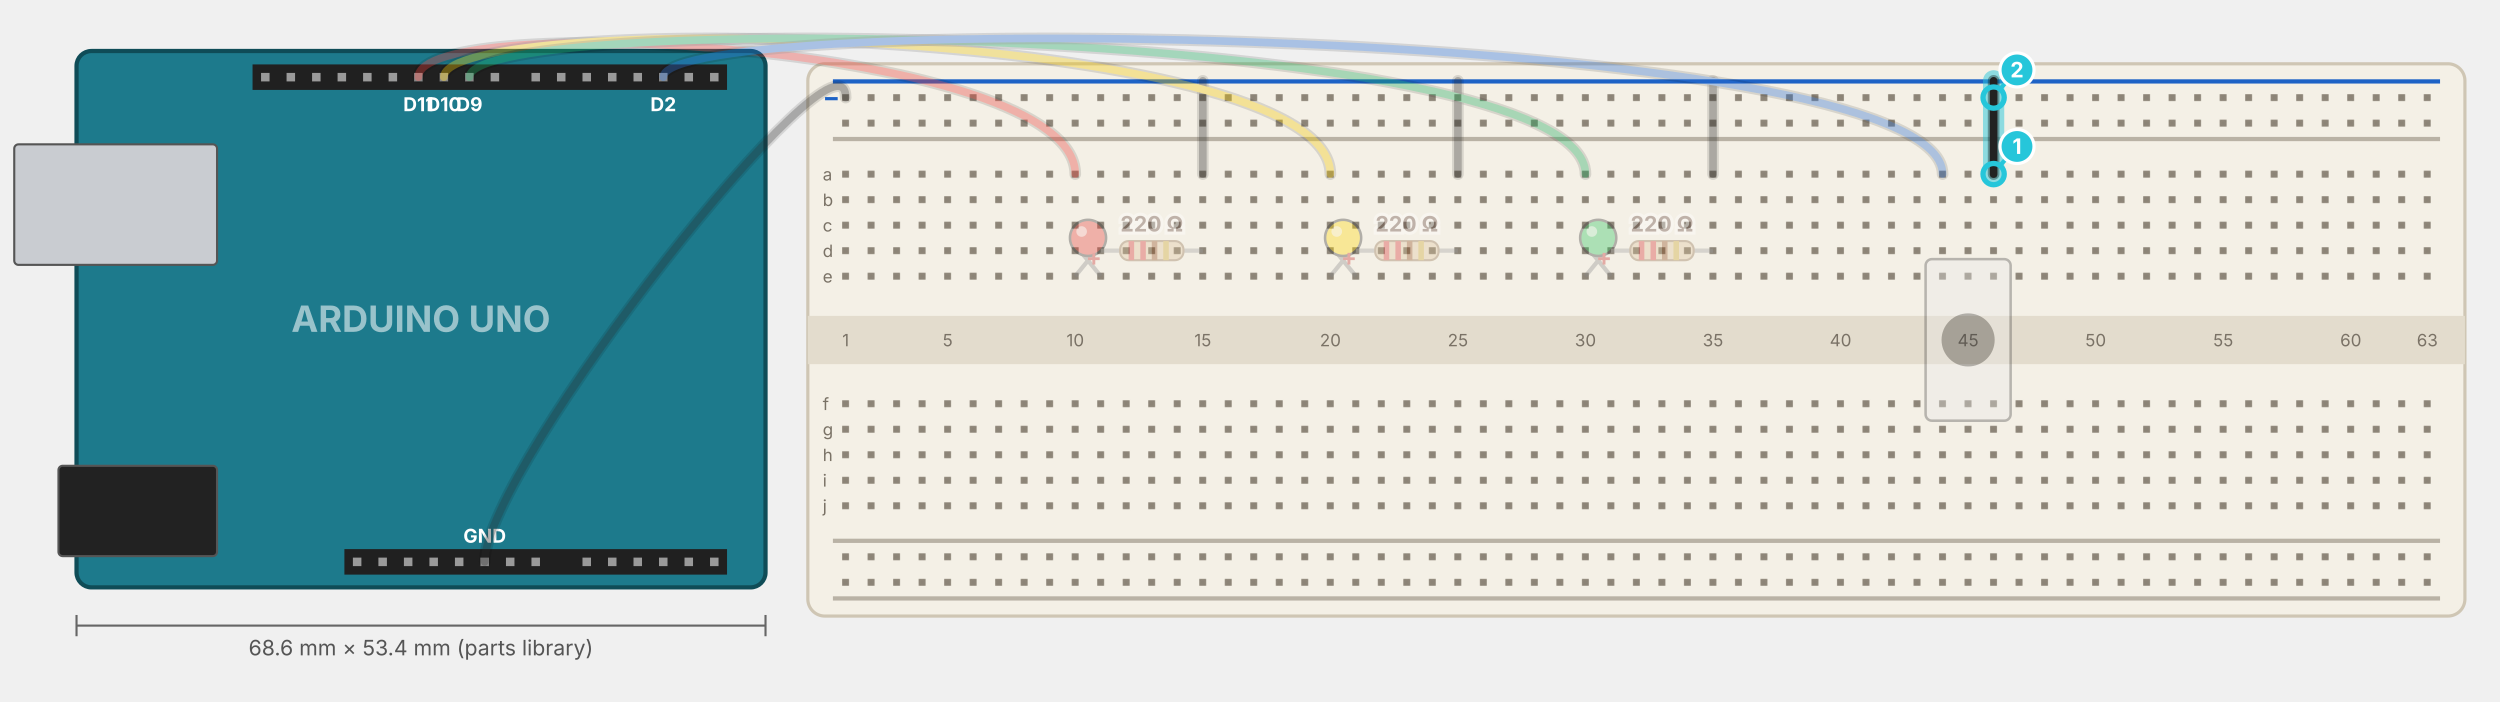
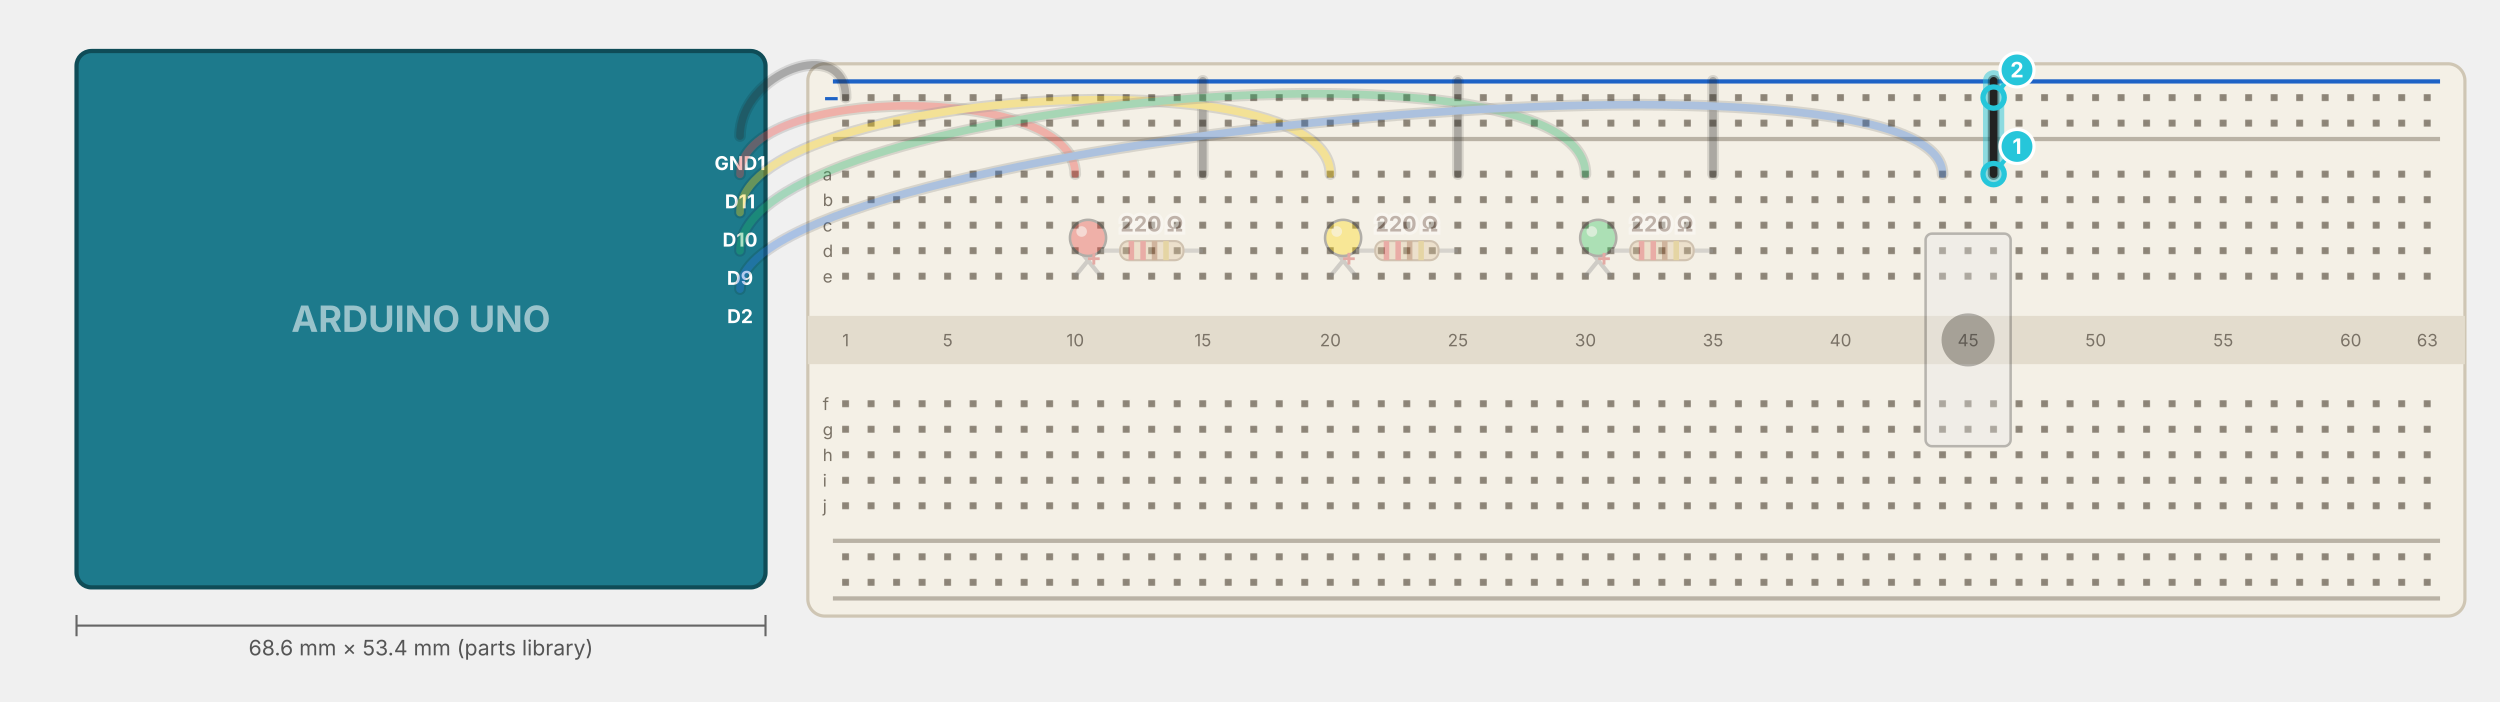
<svg xmlns="http://www.w3.org/2000/svg" viewBox="0 0 1176 330" font-family="system-ui,-apple-system,Segoe UI,sans-serif">
  <rect x="36" y="24" width="324.1" height="252.3" rx="7" fill="#1d7a8c" stroke="#0f4c57" stroke-width="2" />
-   <rect x="6.7" y="67.9" width="95.4" height="56.7" rx="2" fill="#c9ccd1" stroke="#555" />
-   <rect x="27.5" y="219.1" width="74.6" height="42.5" rx="2" fill="#222" stroke="#555" />
-   <rect x="118.8" y="30.3" width="223.2" height="12.0" fill="#202020" />
-   <rect x="162.0" y="258.3" width="180.0" height="12.0" fill="#202020" />
-   <rect x="166.0" y="262.3" width="4" height="4" fill="#9a9a9a" />
-   <rect x="178.0" y="262.3" width="4" height="4" fill="#9a9a9a" />
-   <rect x="190.0" y="262.3" width="4" height="4" fill="#9a9a9a" />
-   <rect x="202.0" y="262.3" width="4" height="4" fill="#9a9a9a" />
-   <rect x="214.0" y="262.3" width="4" height="4" fill="#9a9a9a" />
-   <rect x="226.0" y="262.3" width="4" height="4" fill="#9a9a9a" />
-   <rect x="238.0" y="262.3" width="4" height="4" fill="#9a9a9a" />
-   <rect x="250.0" y="262.3" width="4" height="4" fill="#9a9a9a" />
-   <rect x="274.0" y="262.3" width="4" height="4" fill="#9a9a9a" />
-   <rect x="286.0" y="262.3" width="4" height="4" fill="#9a9a9a" />
-   <rect x="298.0" y="262.3" width="4" height="4" fill="#9a9a9a" />
-   <rect x="310.0" y="262.3" width="4" height="4" fill="#9a9a9a" />
-   <rect x="322.0" y="262.3" width="4" height="4" fill="#9a9a9a" />
-   <rect x="334.0" y="262.3" width="4" height="4" fill="#9a9a9a" />
-   <rect x="334.0" y="34.3" width="4" height="4" fill="#9a9a9a" />
-   <rect x="322.0" y="34.3" width="4" height="4" fill="#9a9a9a" />
-   <rect x="310.0" y="34.3" width="4" height="4" fill="#9a9a9a" />
-   <rect x="298.0" y="34.3" width="4" height="4" fill="#9a9a9a" />
-   <rect x="286.0" y="34.3" width="4" height="4" fill="#9a9a9a" />
-   <rect x="274.0" y="34.3" width="4" height="4" fill="#9a9a9a" />
-   <rect x="262.0" y="34.3" width="4" height="4" fill="#9a9a9a" />
-   <rect x="250.0" y="34.3" width="4" height="4" fill="#9a9a9a" />
-   <rect x="230.8" y="34.3" width="4" height="4" fill="#9a9a9a" />
-   <rect x="218.8" y="34.3" width="4" height="4" fill="#9a9a9a" />
-   <rect x="206.8" y="34.3" width="4" height="4" fill="#9a9a9a" />
-   <rect x="194.8" y="34.3" width="4" height="4" fill="#9a9a9a" />
-   <rect x="182.8" y="34.3" width="4" height="4" fill="#9a9a9a" />
-   <rect x="170.8" y="34.3" width="4" height="4" fill="#9a9a9a" />
-   <rect x="158.8" y="34.3" width="4" height="4" fill="#9a9a9a" />
-   <rect x="146.8" y="34.3" width="4" height="4" fill="#9a9a9a" />
-   <rect x="134.8" y="34.3" width="4" height="4" fill="#9a9a9a" />
-   <rect x="122.8" y="34.3" width="4" height="4" fill="#9a9a9a" />
  <text x="198.0" y="156.1" text-anchor="middle" font-size="17" font-weight="700" fill="#ffffff" opacity=".55">ARDUINO UNO</text>
-   <text x="208.8" y="52.3" text-anchor="middle" font-size="9" font-weight="700" fill="#fff">D10</text>
-   <text x="196.8" y="52.3" text-anchor="middle" font-size="9" font-weight="700" fill="#fff">D11</text>
-   <text x="312.0" y="52.3" text-anchor="middle" font-size="9" font-weight="700" fill="#fff">D2</text>
-   <text x="220.8" y="52.3" text-anchor="middle" font-size="9" font-weight="700" fill="#fff">D9</text>
-   <text x="228.0" y="255.3" text-anchor="middle" font-size="9" font-weight="700" fill="#fff">GND</text>
+   <text x="348.1" y="116.0" text-anchor="middle" font-size="9" font-weight="700" fill="#fff">D10</text>
+   <text x="348.1" y="98.0" text-anchor="middle" font-size="9" font-weight="700" fill="#fff">D11</text>
+   <text x="348.1" y="152.0" text-anchor="middle" font-size="9" font-weight="700" fill="#fff">D2</text>
+   <text x="348.1" y="134.0" text-anchor="middle" font-size="9" font-weight="700" fill="#fff">D9</text>
+   <text x="348.1" y="80.0" text-anchor="middle" font-size="9" font-weight="700" fill="#fff">GND1</text>
  <path d="M36 289.283v10M360.1 289.283v10M36 294.283H360.1" stroke="#666" fill="none" />
  <text x="198.0" y="308.283" text-anchor="middle" font-size="10" fill="#555">68.6 mm × 53.4 mm (parts library)</text>
  <rect x="380" y="30" width="779.5" height="259.8" rx="8" fill="#f4f0e6" stroke="#cfc6b4" stroke-width="1.5" />
  <rect x="380" y="148.6" width="779.5" height="22.7" fill="#e3dccd" />
  <pattern id="holes" x="391.76" y="75.92" width="12" height="12" patternUnits="userSpaceOnUse">
    <rect x="4.4" y="4.4" width="3.2" height="3.2" fill="#8c8477" />
  </pattern>
  <rect x="391.8" y="75.9" width="756" height="60" fill="url(#holes)" />
  <rect x="391.8" y="183.9" width="756" height="60" fill="url(#holes)" />
  <rect x="391.8" y="51.9" width="756" height="12" fill="url(#holes)" />
  <line x1="391.8" y1="65.4" x2="1147.8" y2="65.4" stroke="#b9b2a5" stroke-width="2" />
  <rect x="391.8" y="39.9" width="756" height="12" fill="url(#holes)" />
  <line x1="391.8" y1="38.3" x2="1147.8" y2="38.3" stroke="#1e63c6" stroke-width="2" />
  <text x="387" y="49.9" font-size="12" font-weight="700" fill="#1e63c6">−</text>
  <rect x="391.8" y="256.0" width="756" height="12" fill="url(#holes)" />
  <line x1="391.8" y1="254.4" x2="1147.8" y2="254.4" stroke="#b9b2a5" stroke-width="2" />
  <rect x="391.8" y="268.0" width="756" height="12" fill="url(#holes)" />
  <line x1="391.8" y1="281.5" x2="1147.8" y2="281.5" stroke="#b9b2a5" stroke-width="2" />
  <text x="397.8" y="162.9" text-anchor="middle" font-size="8" fill="#7a7266">1</text>
  <text x="445.8" y="162.9" text-anchor="middle" font-size="8" fill="#7a7266">5</text>
  <text x="505.8" y="162.9" text-anchor="middle" font-size="8" fill="#7a7266">10</text>
  <text x="565.8" y="162.9" text-anchor="middle" font-size="8" fill="#7a7266">15</text>
  <text x="625.8" y="162.9" text-anchor="middle" font-size="8" fill="#7a7266">20</text>
  <text x="685.8" y="162.9" text-anchor="middle" font-size="8" fill="#7a7266">25</text>
  <text x="745.8" y="162.9" text-anchor="middle" font-size="8" fill="#7a7266">30</text>
  <text x="805.8" y="162.9" text-anchor="middle" font-size="8" fill="#7a7266">35</text>
  <text x="865.8" y="162.9" text-anchor="middle" font-size="8" fill="#7a7266">40</text>
  <text x="925.8" y="162.9" text-anchor="middle" font-size="8" fill="#7a7266">45</text>
  <text x="985.8" y="162.9" text-anchor="middle" font-size="8" fill="#7a7266">50</text>
  <text x="1045.8" y="162.9" text-anchor="middle" font-size="8" fill="#7a7266">55</text>
  <text x="1105.8" y="162.9" text-anchor="middle" font-size="8" fill="#7a7266">60</text>
  <text x="1141.8" y="162.9" text-anchor="middle" font-size="8" fill="#7a7266">63</text>
  <text x="387" y="84.9" font-size="8" fill="#7a7266">a</text>
  <text x="387" y="96.9" font-size="8" fill="#7a7266">b</text>
  <text x="387" y="108.9" font-size="8" fill="#7a7266">c</text>
  <text x="387" y="120.9" font-size="8" fill="#7a7266">d</text>
  <text x="387" y="132.9" font-size="8" fill="#7a7266">e</text>
  <text x="387" y="192.9" font-size="8" fill="#7a7266">f</text>
  <text x="387" y="204.9" font-size="8" fill="#7a7266">g</text>
  <text x="387" y="216.9" font-size="8" fill="#7a7266">h</text>
  <text x="387" y="228.9" font-size="8" fill="#7a7266">i</text>
  <text x="387" y="240.9" font-size="8" fill="#7a7266">j</text>
-   <g opacity=".35">
+   <g class="ps-old" opacity=".35">
    <path d="M505.8 129.9L514.8 118.9M517.8 129.9L508.8 118.9" stroke="#8a8a8a" stroke-width="2" fill="none" />
    <circle cx="511.8" cy="111.9" r="8.5" fill="#E53935" stroke="#333" stroke-width="1.2" />
    <circle cx="508.8" cy="108.9" r="2.5" fill="#fff" opacity=".6" />
    <text x="510.8" y="124.9" font-size="11" font-weight="700" fill="#c62828">+</text>
    <line x1="517.8" y1="117.9" x2="565.8" y2="117.9" stroke="#9e9e9e" stroke-width="2" />
    <g transform="translate(541.8 117.9) rotate(0.0)">
      <rect x="-14.9" y="-4.5" width="29.8" height="9" rx="4" fill="#dcc29a" stroke="#8d6e4a" />
      <rect x="-10.9" y="-4.5" width="2.6" height="9" fill="#d32f2f" />
      <rect x="-5.4" y="-4.5" width="2.6" height="9" fill="#d32f2f" />
      <rect x="0.0" y="-4.5" width="2.6" height="9" fill="#8b4513" />
      <rect x="5.4" y="-4.5" width="2.6" height="9" fill="#c9a227" />
    </g>
    <text x="541.8" y="108.9" text-anchor="middle" font-size="10" font-weight="700" fill="#5d4037" paint-order="stroke" stroke="#fff" stroke-width="3">220 Ω</text>
    <path d="M625.8 129.9L634.8 118.9M637.8 129.9L628.8 118.9" stroke="#8a8a8a" stroke-width="2" fill="none" />
    <circle cx="631.8" cy="111.9" r="8.5" fill="#FFD600" stroke="#333" stroke-width="1.2" />
    <circle cx="628.8" cy="108.9" r="2.5" fill="#fff" opacity=".6" />
    <text x="630.8" y="124.9" font-size="11" font-weight="700" fill="#c62828">+</text>
    <line x1="637.8" y1="117.9" x2="685.8" y2="117.9" stroke="#9e9e9e" stroke-width="2" />
    <g transform="translate(661.8 117.9) rotate(0.0)">
      <rect x="-14.9" y="-4.5" width="29.8" height="9" rx="4" fill="#dcc29a" stroke="#8d6e4a" />
      <rect x="-10.9" y="-4.5" width="2.6" height="9" fill="#d32f2f" />
      <rect x="-5.4" y="-4.5" width="2.6" height="9" fill="#d32f2f" />
      <rect x="0.0" y="-4.5" width="2.6" height="9" fill="#8b4513" />
      <rect x="5.4" y="-4.5" width="2.6" height="9" fill="#c9a227" />
    </g>
    <text x="661.8" y="108.9" text-anchor="middle" font-size="10" font-weight="700" fill="#5d4037" paint-order="stroke" stroke="#fff" stroke-width="3">220 Ω</text>
    <path d="M745.8 129.9L754.8 118.9M757.8 129.9L748.8 118.9" stroke="#8a8a8a" stroke-width="2" fill="none" />
    <circle cx="751.8" cy="111.9" r="8.5" fill="#24C45A" stroke="#333" stroke-width="1.2" />
    <circle cx="748.8" cy="108.9" r="2.5" fill="#fff" opacity=".6" />
    <text x="750.8" y="124.9" font-size="11" font-weight="700" fill="#c62828">+</text>
    <line x1="757.8" y1="117.9" x2="805.8" y2="117.9" stroke="#9e9e9e" stroke-width="2" />
    <g transform="translate(781.8 117.9) rotate(0.0)">
      <rect x="-14.9" y="-4.5" width="29.8" height="9" rx="4" fill="#dcc29a" stroke="#8d6e4a" />
      <rect x="-10.9" y="-4.5" width="2.6" height="9" fill="#d32f2f" />
      <rect x="-5.4" y="-4.5" width="2.6" height="9" fill="#d32f2f" />
      <rect x="0.0" y="-4.5" width="2.6" height="9" fill="#8b4513" />
      <rect x="5.4" y="-4.5" width="2.6" height="9" fill="#c9a227" />
    </g>
    <text x="781.8" y="108.9" text-anchor="middle" font-size="10" font-weight="700" fill="#5d4037" paint-order="stroke" stroke="#fff" stroke-width="3">220 Ω</text>
-     <rect x="905.8" y="121.9" width="40.0" height="76.0" rx="3" fill="#e9e9e9" stroke="#444" stroke-width="1.2" />
+     <rect x="905.8" y="109.9" width="40.0" height="100.0" rx="3" fill="#e9e9e9" stroke="#444" stroke-width="1.2" />
    <circle cx="925.8" cy="159.9" r="12.5" fill="#333" />
-     <path d="M228.0 264.3C228.0 219.9 397.8 4.0 397.8 45.9" stroke="#0005" stroke-width="5.5" fill="none" stroke-linecap="round" />
-     <path d="M228.0 264.3C228.0 219.9 397.8 4.0 397.8 45.9" stroke="#222222" stroke-width="3.6" fill="none" stroke-linecap="round" />
-     <path d="M196.8 36.3C196.8 4.0 505.8 20.8 505.8 81.9" stroke="#0005" stroke-width="5.5" fill="none" stroke-linecap="round" />
-     <path d="M196.8 36.3C196.8 4.0 505.8 20.8 505.8 81.9" stroke="#E53935" stroke-width="3.6" fill="none" stroke-linecap="round" />
+     <path d="M348.1 64.0C348.1 34.0 397.8 15.9 397.8 45.9" stroke="#0005" stroke-width="5.5" fill="none" stroke-linecap="round" />
+     <path d="M348.1 64.0C348.1 34.0 397.8 15.9 397.8 45.9" stroke="#222222" stroke-width="3.6" fill="none" stroke-linecap="round" />
+     <path d="M348.1 82.0C348.1 39.1 505.8 39.0 505.8 81.9" stroke="#0005" stroke-width="5.5" fill="none" stroke-linecap="round" />
+     <path d="M348.1 82.0C348.1 39.1 505.8 39.0 505.8 81.9" stroke="#E53935" stroke-width="3.6" fill="none" stroke-linecap="round" />
    <path d="M565.8 81.9C565.8 57.9 565.8 21.9 565.8 45.9" stroke="#0005" stroke-width="5.5" fill="none" stroke-linecap="round" />
    <path d="M565.8 81.9C565.8 57.9 565.8 21.9 565.8 45.9" stroke="#222222" stroke-width="3.6" fill="none" stroke-linecap="round" />
-     <path d="M208.8 36.3C208.8 4.0 625.8 11.9 625.8 81.9" stroke="#0005" stroke-width="5.5" fill="none" stroke-linecap="round" />
-     <path d="M208.8 36.3C208.8 4.0 625.8 11.9 625.8 81.9" stroke="#F2C500" stroke-width="3.6" fill="none" stroke-linecap="round" />
+     <path d="M348.1 100.0C348.1 42.7 625.8 24.6 625.8 81.9" stroke="#0005" stroke-width="5.5" fill="none" stroke-linecap="round" />
+     <path d="M348.1 100.0C348.1 42.7 625.8 24.6 625.8 81.9" stroke="#F2C500" stroke-width="3.6" fill="none" stroke-linecap="round" />
    <path d="M685.8 81.9C685.8 57.9 685.8 21.9 685.8 45.9" stroke="#0005" stroke-width="5.5" fill="none" stroke-linecap="round" />
    <path d="M685.8 81.9C685.8 57.9 685.8 21.9 685.8 45.9" stroke="#222222" stroke-width="3.6" fill="none" stroke-linecap="round" />
-     <path d="M220.8 36.3C220.8 4.0 745.8 11.9 745.8 81.9" stroke="#0005" stroke-width="5.5" fill="none" stroke-linecap="round" />
-     <path d="M220.8 36.3C220.8 4.0 745.8 11.9 745.8 81.9" stroke="#18A558" stroke-width="3.6" fill="none" stroke-linecap="round" />
+     <path d="M348.1 118.0C348.1 48.0 745.8 11.9 745.8 81.9" stroke="#0005" stroke-width="5.5" fill="none" stroke-linecap="round" />
+     <path d="M348.1 118.0C348.1 48.0 745.8 11.9 745.8 81.9" stroke="#18A558" stroke-width="3.6" fill="none" stroke-linecap="round" />
    <path d="M805.8 81.9C805.8 57.9 805.8 21.9 805.8 45.9" stroke="#0005" stroke-width="5.5" fill="none" stroke-linecap="round" />
    <path d="M805.8 81.9C805.8 57.9 805.8 21.9 805.8 45.9" stroke="#222222" stroke-width="3.6" fill="none" stroke-linecap="round" />
-     <path d="M312.0 36.3C312.0 4.0 913.8 11.9 913.8 81.9" stroke="#0005" stroke-width="5.5" fill="none" stroke-linecap="round" />
-     <path d="M312.0 36.3C312.0 4.0 913.8 11.9 913.8 81.9" stroke="#246BCE" stroke-width="3.6" fill="none" stroke-linecap="round" />
+     <path d="M348.1 136.0C348.1 66.0 913.8 11.9 913.8 81.9" stroke="#0005" stroke-width="5.5" fill="none" stroke-linecap="round" />
+     <path d="M348.1 136.0C348.1 66.0 913.8 11.9 913.8 81.9" stroke="#246BCE" stroke-width="3.6" fill="none" stroke-linecap="round" />
  </g>
-   <path d="M937.8 81.9C937.8 57.9 937.8 21.9 937.8 45.9" stroke="#26c6da" stroke-width="10" fill="none" stroke-linecap="round" opacity=".5" />
-   <path d="M937.8 81.9C937.8 57.9 937.8 21.9 937.8 45.9" stroke="#0005" stroke-width="5.5" fill="none" stroke-linecap="round" />
-   <path d="M937.8 81.9C937.8 57.9 937.8 21.9 937.8 45.9" stroke="#222222" stroke-width="3.6" fill="none" stroke-linecap="round" />
-   <circle cx="937.8" cy="81.9" r="5" fill="none" stroke="#26c6da" stroke-width="2.5" />
-   <line x1="940.8" y1="77.9" x2="948.8" y2="68.9" stroke="#26c6da" stroke-width="2" />
-   <circle cx="948.8" cy="68.9" r="8" fill="#26c6da" stroke="#fff" stroke-width="1.5" />
-   <text x="948.8" y="72.4" text-anchor="middle" font-size="10" font-weight="700" fill="#fff">1</text>
-   <circle cx="937.8" cy="45.9" r="5" fill="none" stroke="#26c6da" stroke-width="2.5" />
-   <line x1="940.8" y1="41.9" x2="948.8" y2="32.9" stroke="#26c6da" stroke-width="2" />
-   <circle cx="948.8" cy="32.9" r="8" fill="#26c6da" stroke="#fff" stroke-width="1.5" />
-   <text x="948.8" y="36.4" text-anchor="middle" font-size="10" font-weight="700" fill="#fff">2</text>
+   <g class="ps-new" data-anim="wire" data-id="wire_button_ground">
+     <path d="M937.8 81.9C937.8 57.9 937.8 21.9 937.8 45.9" stroke="#26c6da" stroke-width="10" fill="none" stroke-linecap="round" opacity=".5" />
+     <path d="M937.8 81.9C937.8 57.9 937.8 21.9 937.8 45.9" stroke="#0005" stroke-width="5.5" fill="none" stroke-linecap="round" />
+     <path d="M937.8 81.9C937.8 57.9 937.8 21.9 937.8 45.9" stroke="#222222" stroke-width="3.6" fill="none" stroke-linecap="round" />
+   </g>
+   <g class="ps-marks">
+     <circle cx="937.8" cy="81.9" r="5" fill="none" stroke="#26c6da" stroke-width="2.5" />
+     <line x1="940.8" y1="77.9" x2="948.8" y2="68.9" stroke="#26c6da" stroke-width="2" />
+     <circle cx="948.8" cy="68.9" r="8" fill="#26c6da" stroke="#fff" stroke-width="1.5" />
+     <text x="948.8" y="72.4" text-anchor="middle" font-size="10" font-weight="700" fill="#fff">1</text>
+     <circle cx="937.8" cy="45.9" r="5" fill="none" stroke="#26c6da" stroke-width="2.5" />
+     <line x1="940.8" y1="41.9" x2="948.8" y2="32.9" stroke="#26c6da" stroke-width="2" />
+     <circle cx="948.8" cy="32.9" r="8" fill="#26c6da" stroke="#fff" stroke-width="1.5" />
+     <text x="948.8" y="36.4" text-anchor="middle" font-size="10" font-weight="700" fill="#fff">2</text>
+   </g>
</svg>
